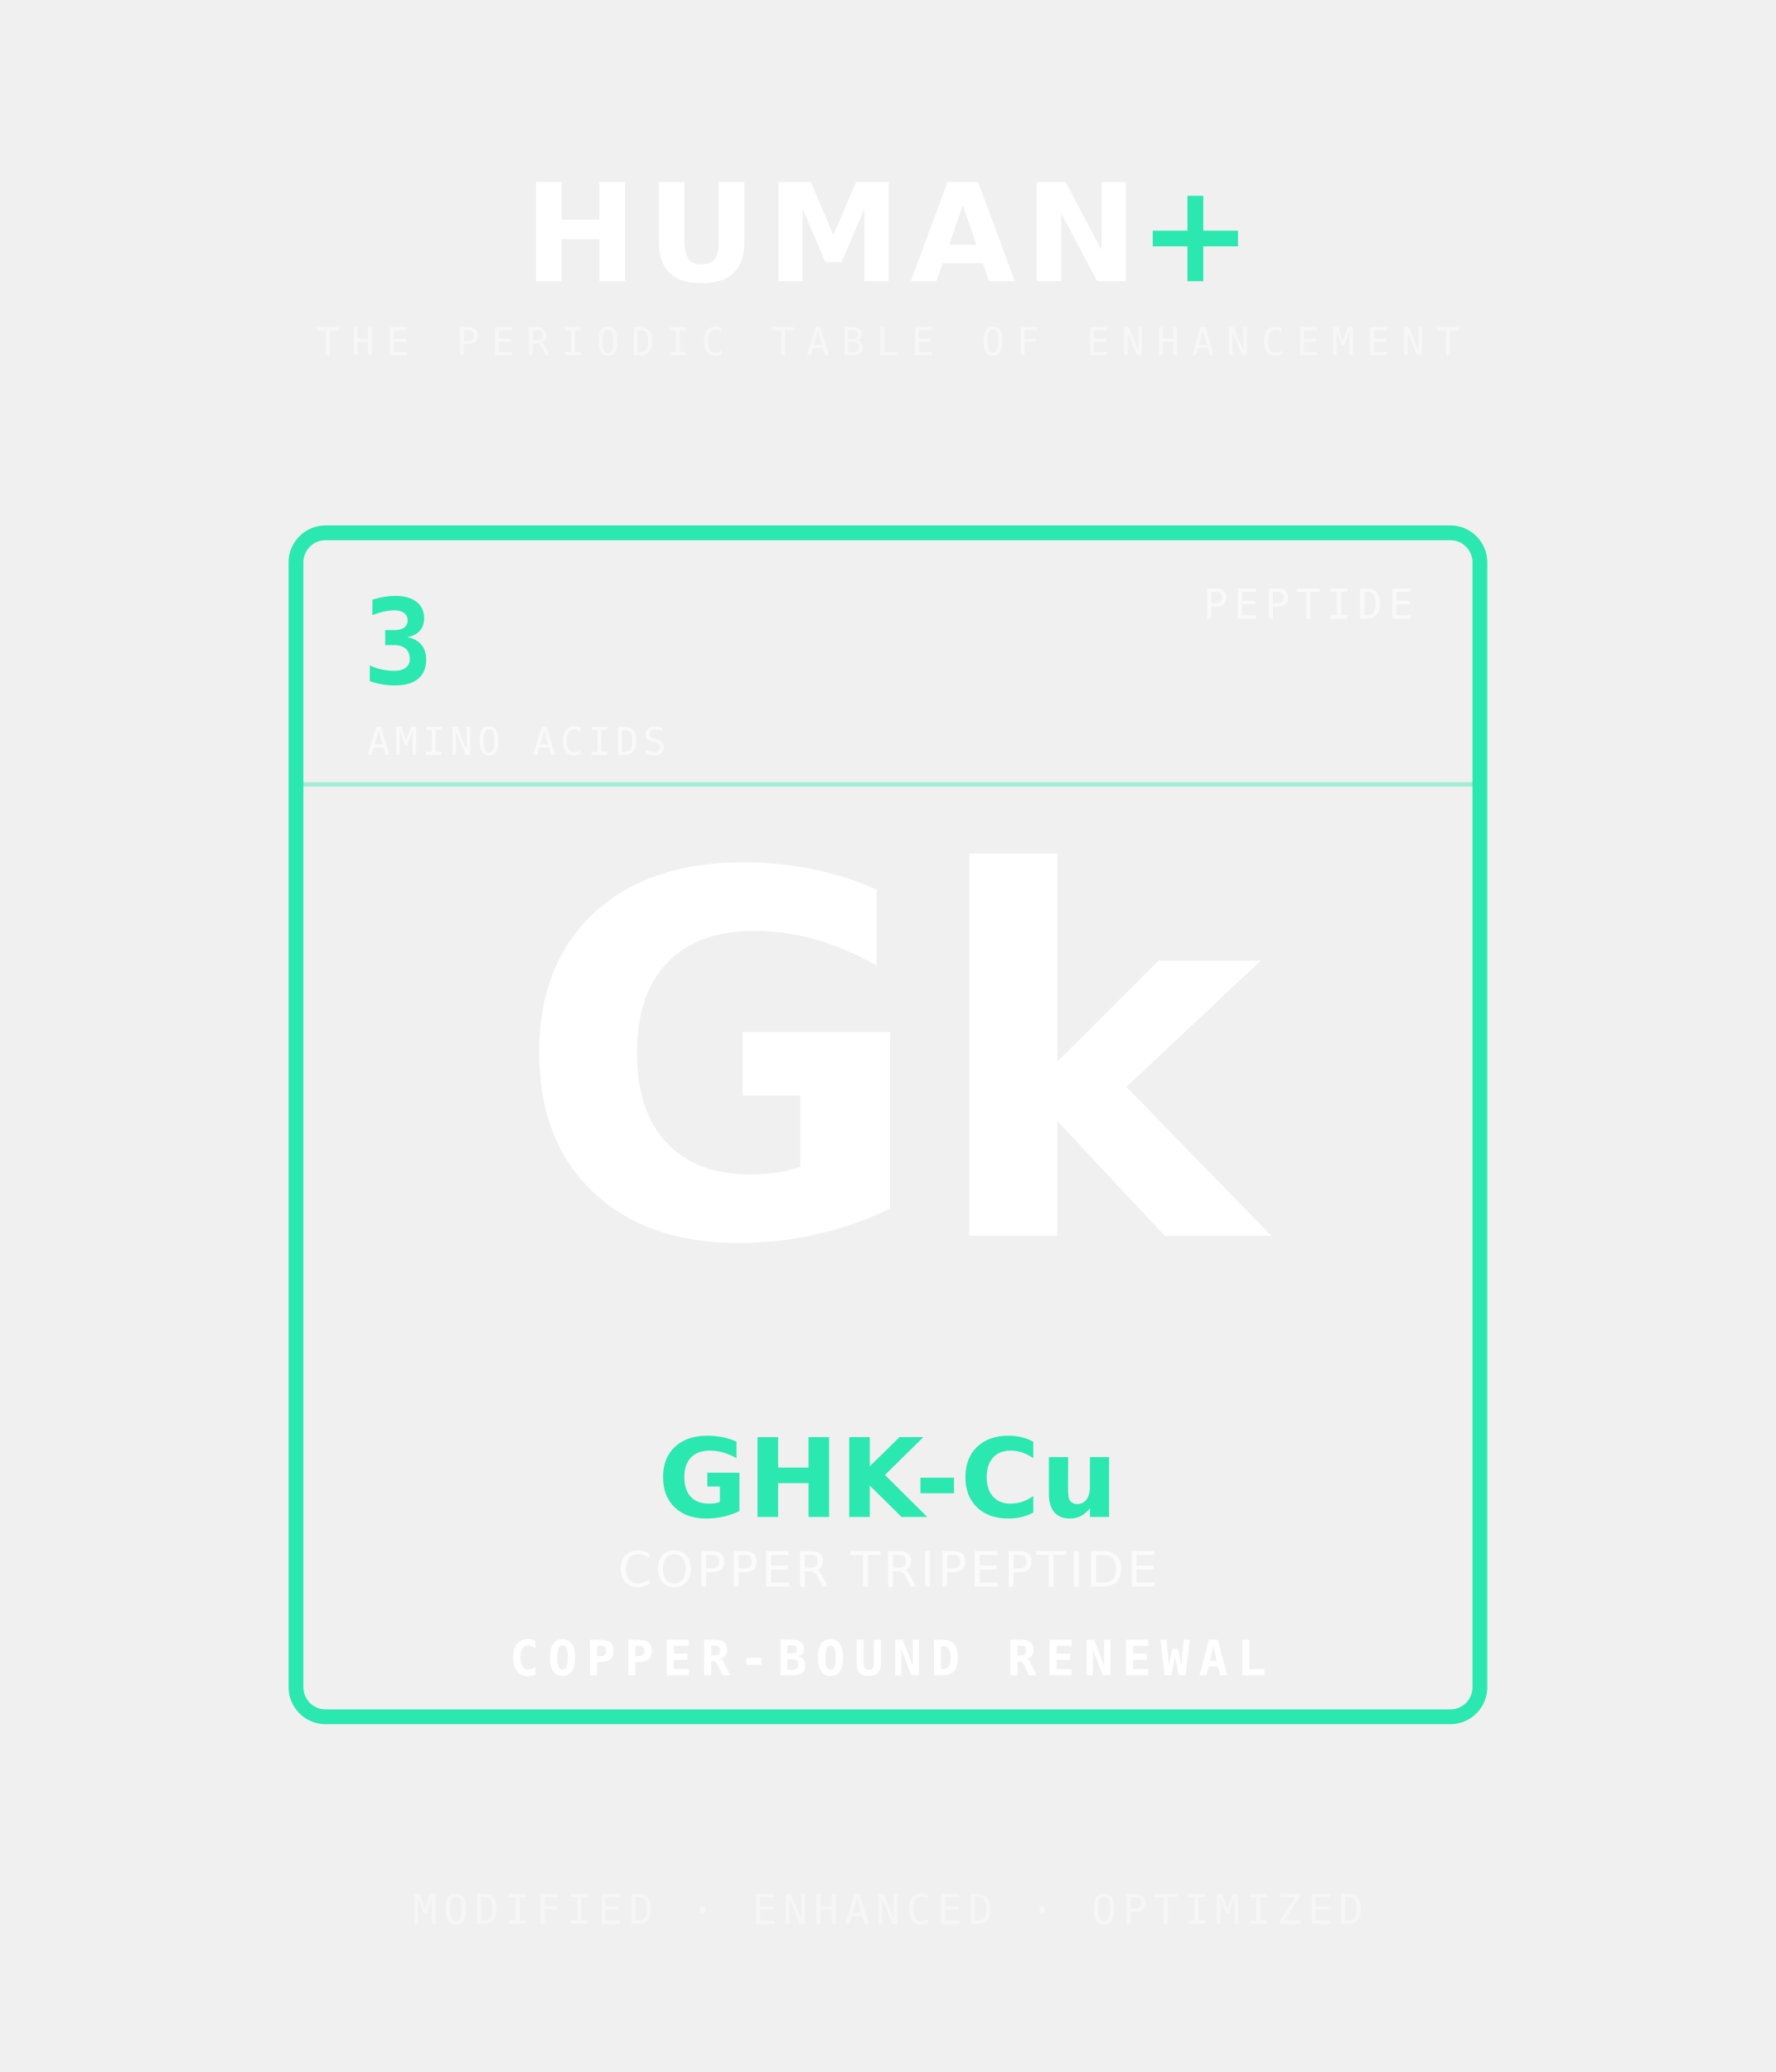
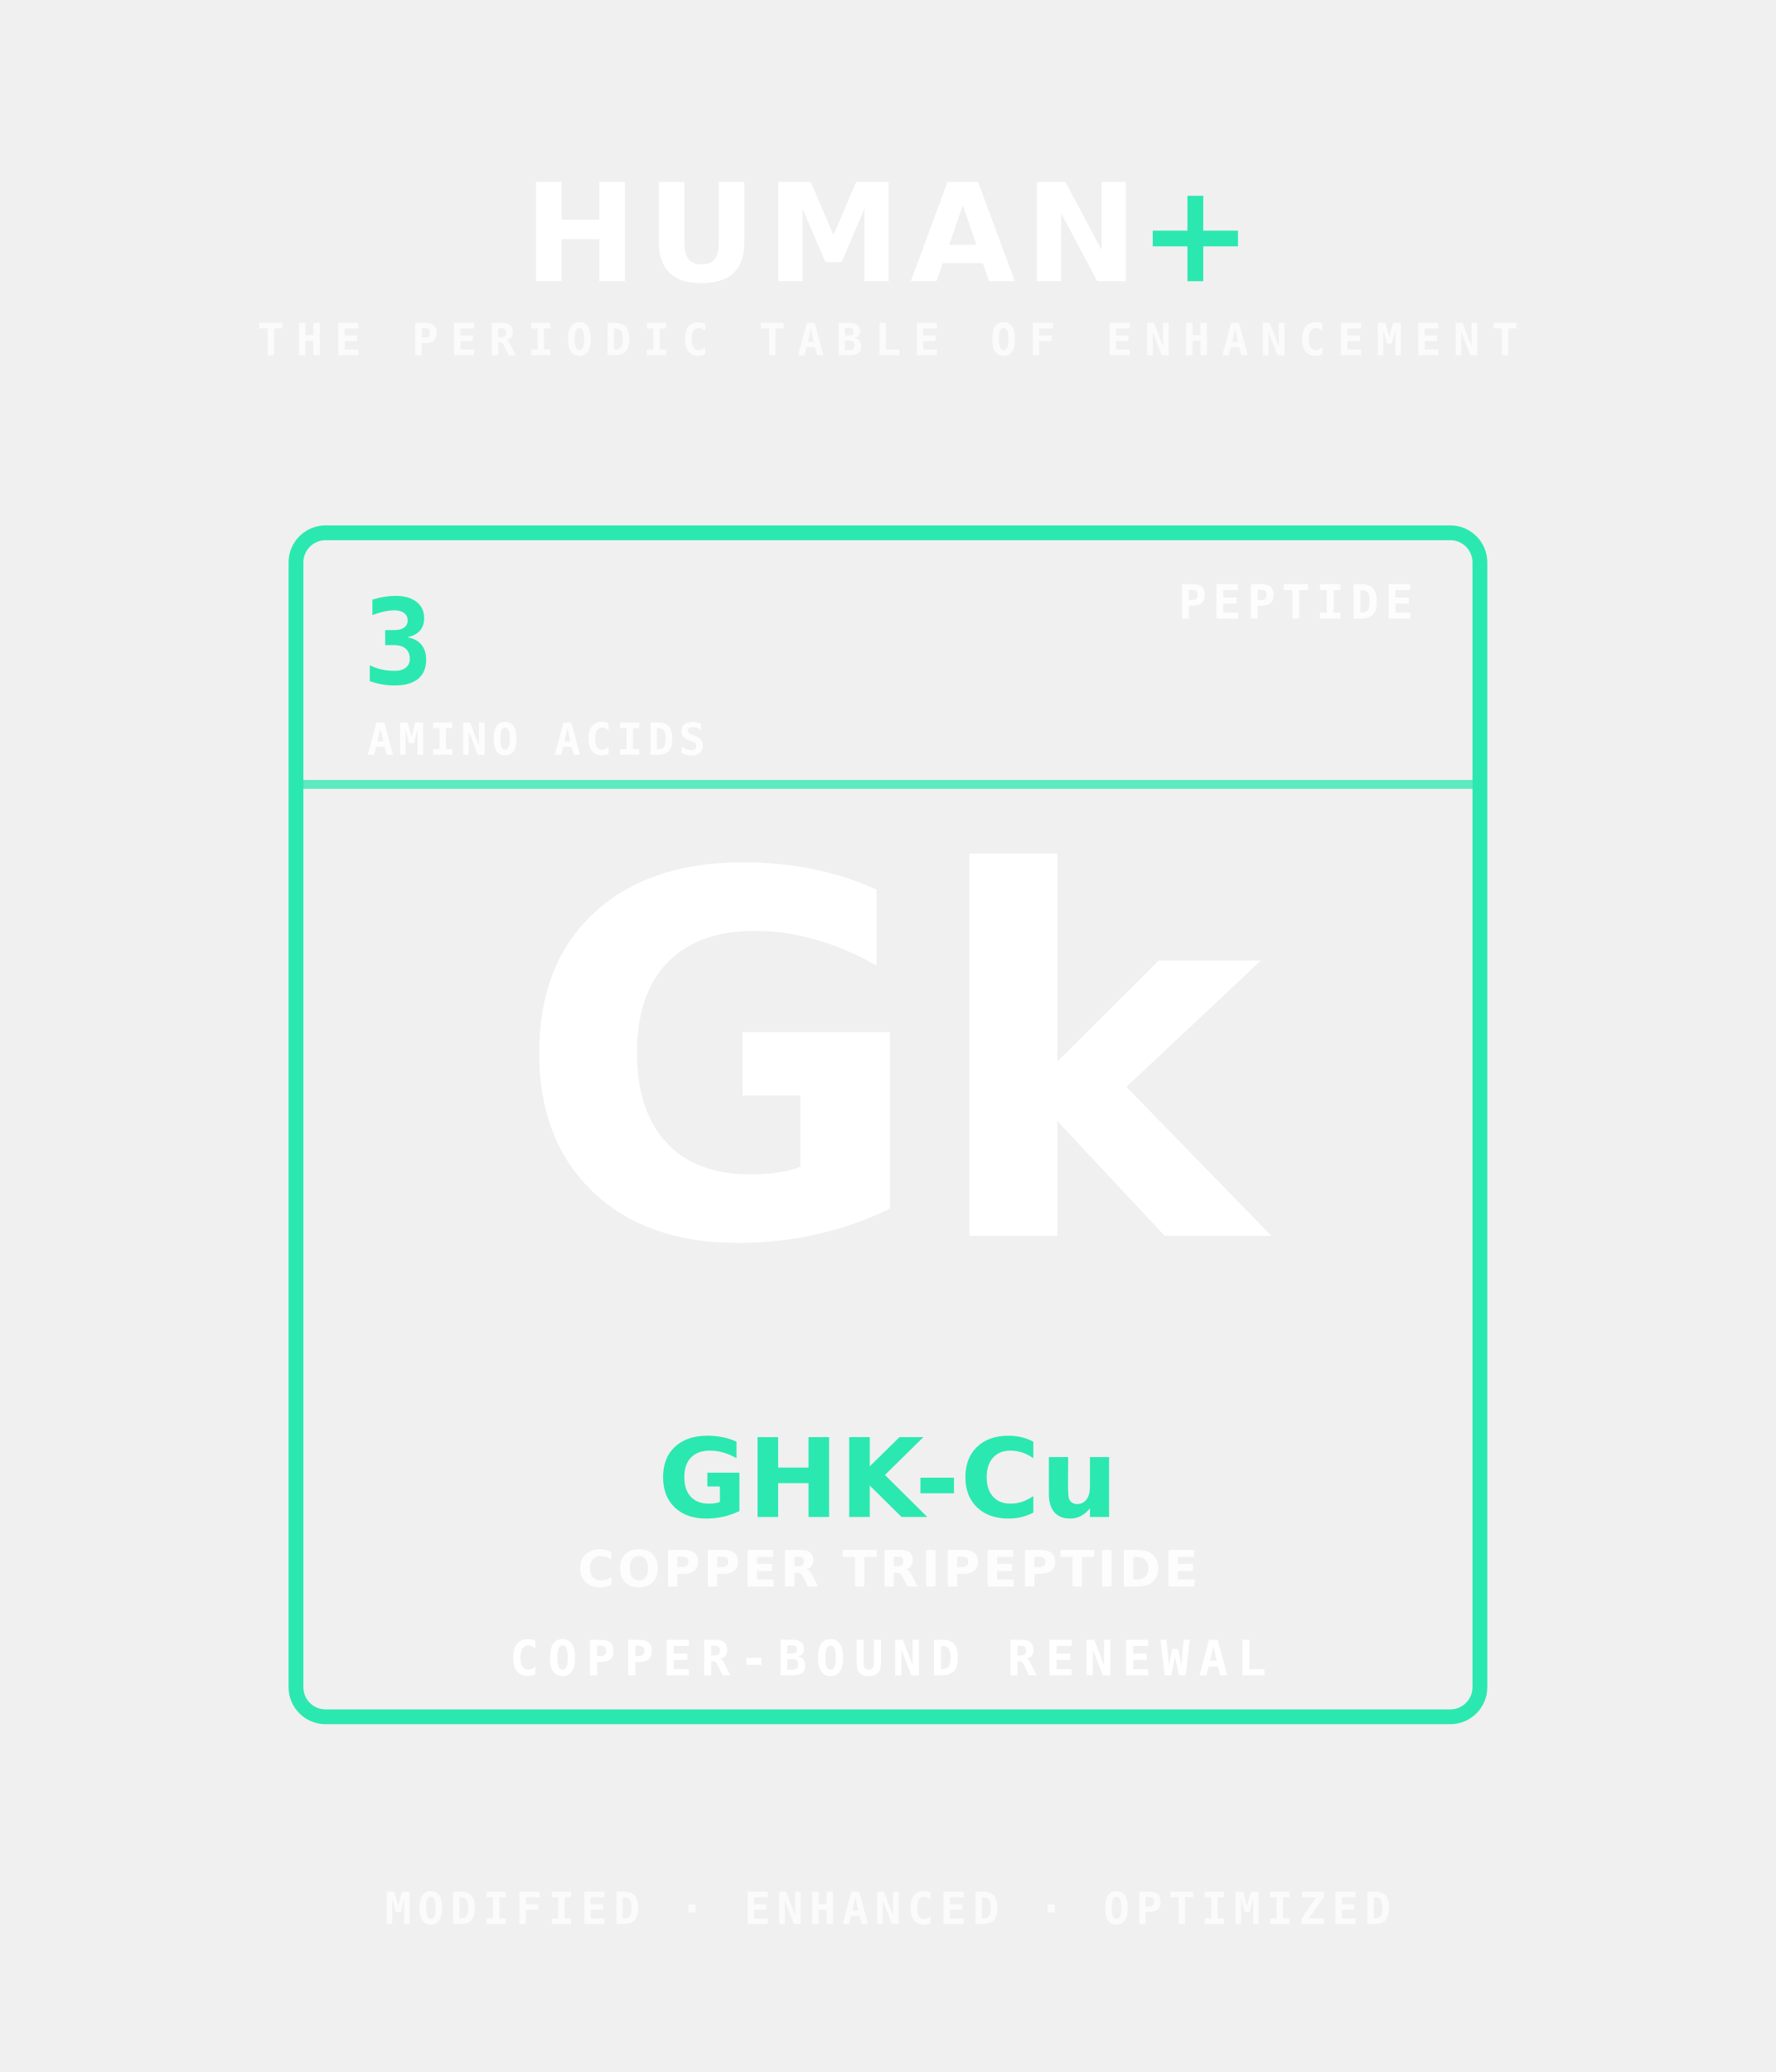
<svg xmlns="http://www.w3.org/2000/svg" viewBox="0 0 1200 1400" width="1200" height="1400">
  <text x="600" y="190" font-family="DejaVu Sans, Liberation Sans, Arial, sans-serif" font-size="92" font-weight="800" text-anchor="middle" letter-spacing="6" fill="#FFFFFF">HUMAN<tspan fill="#2BE8B0">+</tspan>
  </text>
-   <text x="600" y="240" font-family="DejaVu Sans Mono, Liberation Mono, monospace" font-size="26" text-anchor="middle" letter-spacing="8" fill="#FFFFFF" fill-opacity="0.45">THE PERIODIC TABLE OF ENHANCEMENT</text>
+   <text x="600" y="240" font-family="DejaVu Sans Mono, Liberation Mono, monospace" font-size="30" font-weight="700" text-anchor="middle" letter-spacing="8" fill="#FFFFFF" fill-opacity="0.75">THE PERIODIC TABLE OF ENHANCEMENT</text>
  <rect x="200" y="360" width="800" height="800" rx="20" fill="none" stroke="#2BE8B0" stroke-width="10" />
-   <line x1="200" y1="530" x2="1000" y2="530" stroke="#2BE8B0" stroke-width="3" stroke-opacity="0.4" />
+   <line x1="200" y1="530" x2="1000" y2="530" stroke="#2BE8B0" stroke-width="6" stroke-opacity="0.75" />
  <text x="245" y="462" font-family="DejaVu Sans Mono, Liberation Mono, monospace" font-size="80" font-weight="700" fill="#2BE8B0">3</text>
-   <text x="248" y="510" font-family="DejaVu Sans Mono, Liberation Mono, monospace" font-size="26" letter-spacing="3" fill="#FFFFFF" fill-opacity="0.6">AMINO ACIDS</text>
-   <text x="955" y="418" font-family="DejaVu Sans Mono, Liberation Mono, monospace" font-size="28" letter-spacing="4" text-anchor="end" fill="#FFFFFF" fill-opacity="0.6">PEPTIDE</text>
+   <text x="248" y="510" font-family="DejaVu Sans Mono, Liberation Mono, monospace" font-size="30" font-weight="700" letter-spacing="3" fill="#FFFFFF" fill-opacity="0.85">AMINO ACIDS</text>
+   <text x="955" y="418" font-family="DejaVu Sans Mono, Liberation Mono, monospace" font-size="32" font-weight="700" letter-spacing="4" text-anchor="end" fill="#FFFFFF" fill-opacity="0.85">PEPTIDE</text>
  <text x="600.0" y="835" font-family="DejaVu Sans, Liberation Sans, Arial, sans-serif" font-size="340" font-weight="800" text-anchor="middle" fill="#FFFFFF">Gk</text>
  <text x="600.0" y="1025" font-family="DejaVu Sans, Liberation Sans, Arial, sans-serif" font-size="74" font-weight="800" text-anchor="middle" fill="#2BE8B0">GHK-Cu</text>
-   <text x="600.0" y="1072" font-family="DejaVu Sans, Liberation Sans, Arial, sans-serif" font-size="33" letter-spacing="2" text-anchor="middle" fill="#FFFFFF" fill-opacity="0.7">COPPER TRIPEPTIDE</text>
+   <text x="600.0" y="1072" font-family="DejaVu Sans, Liberation Sans, Arial, sans-serif" font-size="34" font-weight="700" letter-spacing="2" text-anchor="middle" fill="#FFFFFF" fill-opacity="0.85">COPPER TRIPEPTIDE</text>
  <text x="600.0" y="1132" font-family="DejaVu Sans Mono, Liberation Mono, monospace" font-size="33" font-weight="700" letter-spacing="6" text-anchor="middle" fill="#FFFFFF">COPPER-BOUND RENEWAL</text>
-   <text x="600" y="1300" font-family="DejaVu Sans Mono, Liberation Mono, monospace" font-size="28" letter-spacing="4" text-anchor="middle" fill="#FFFFFF" fill-opacity="0.4">MODIFIED · ENHANCED · OPTIMIZED</text>
+   <text x="600" y="1300" font-family="DejaVu Sans Mono, Liberation Mono, monospace" font-size="30" font-weight="700" letter-spacing="4" text-anchor="middle" fill="#FFFFFF" fill-opacity="0.7">MODIFIED · ENHANCED · OPTIMIZED</text>
</svg>
